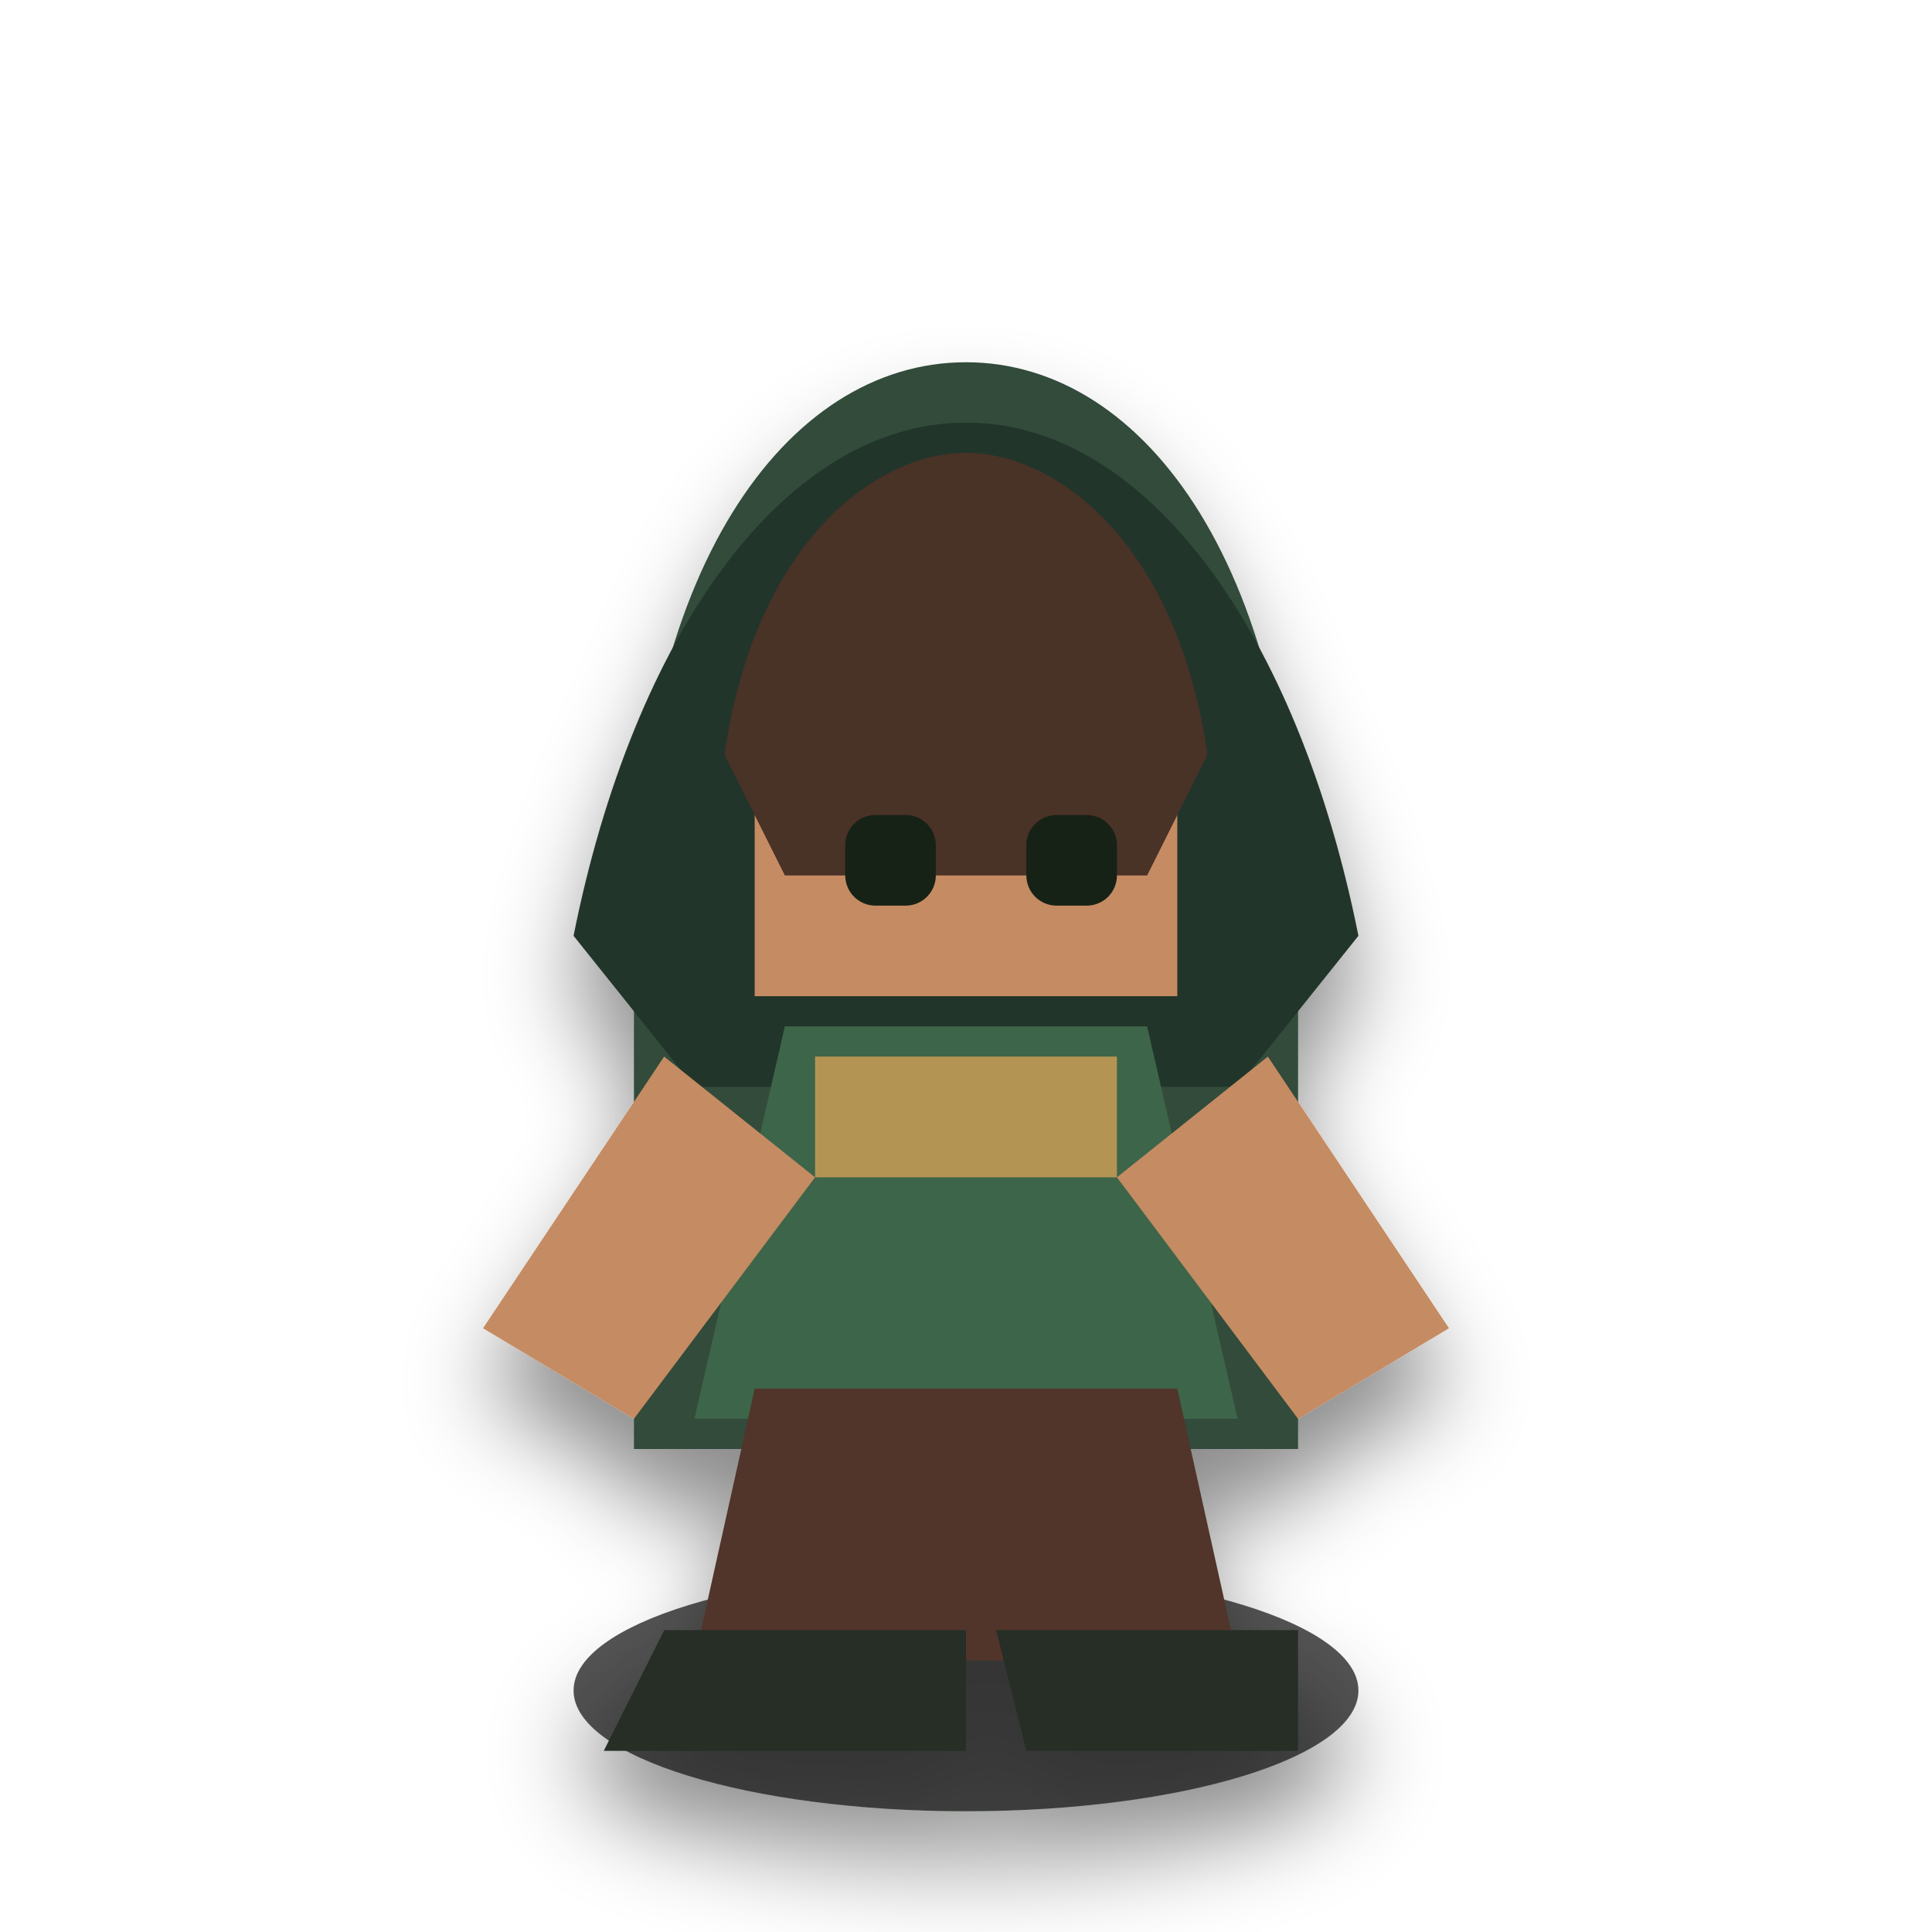
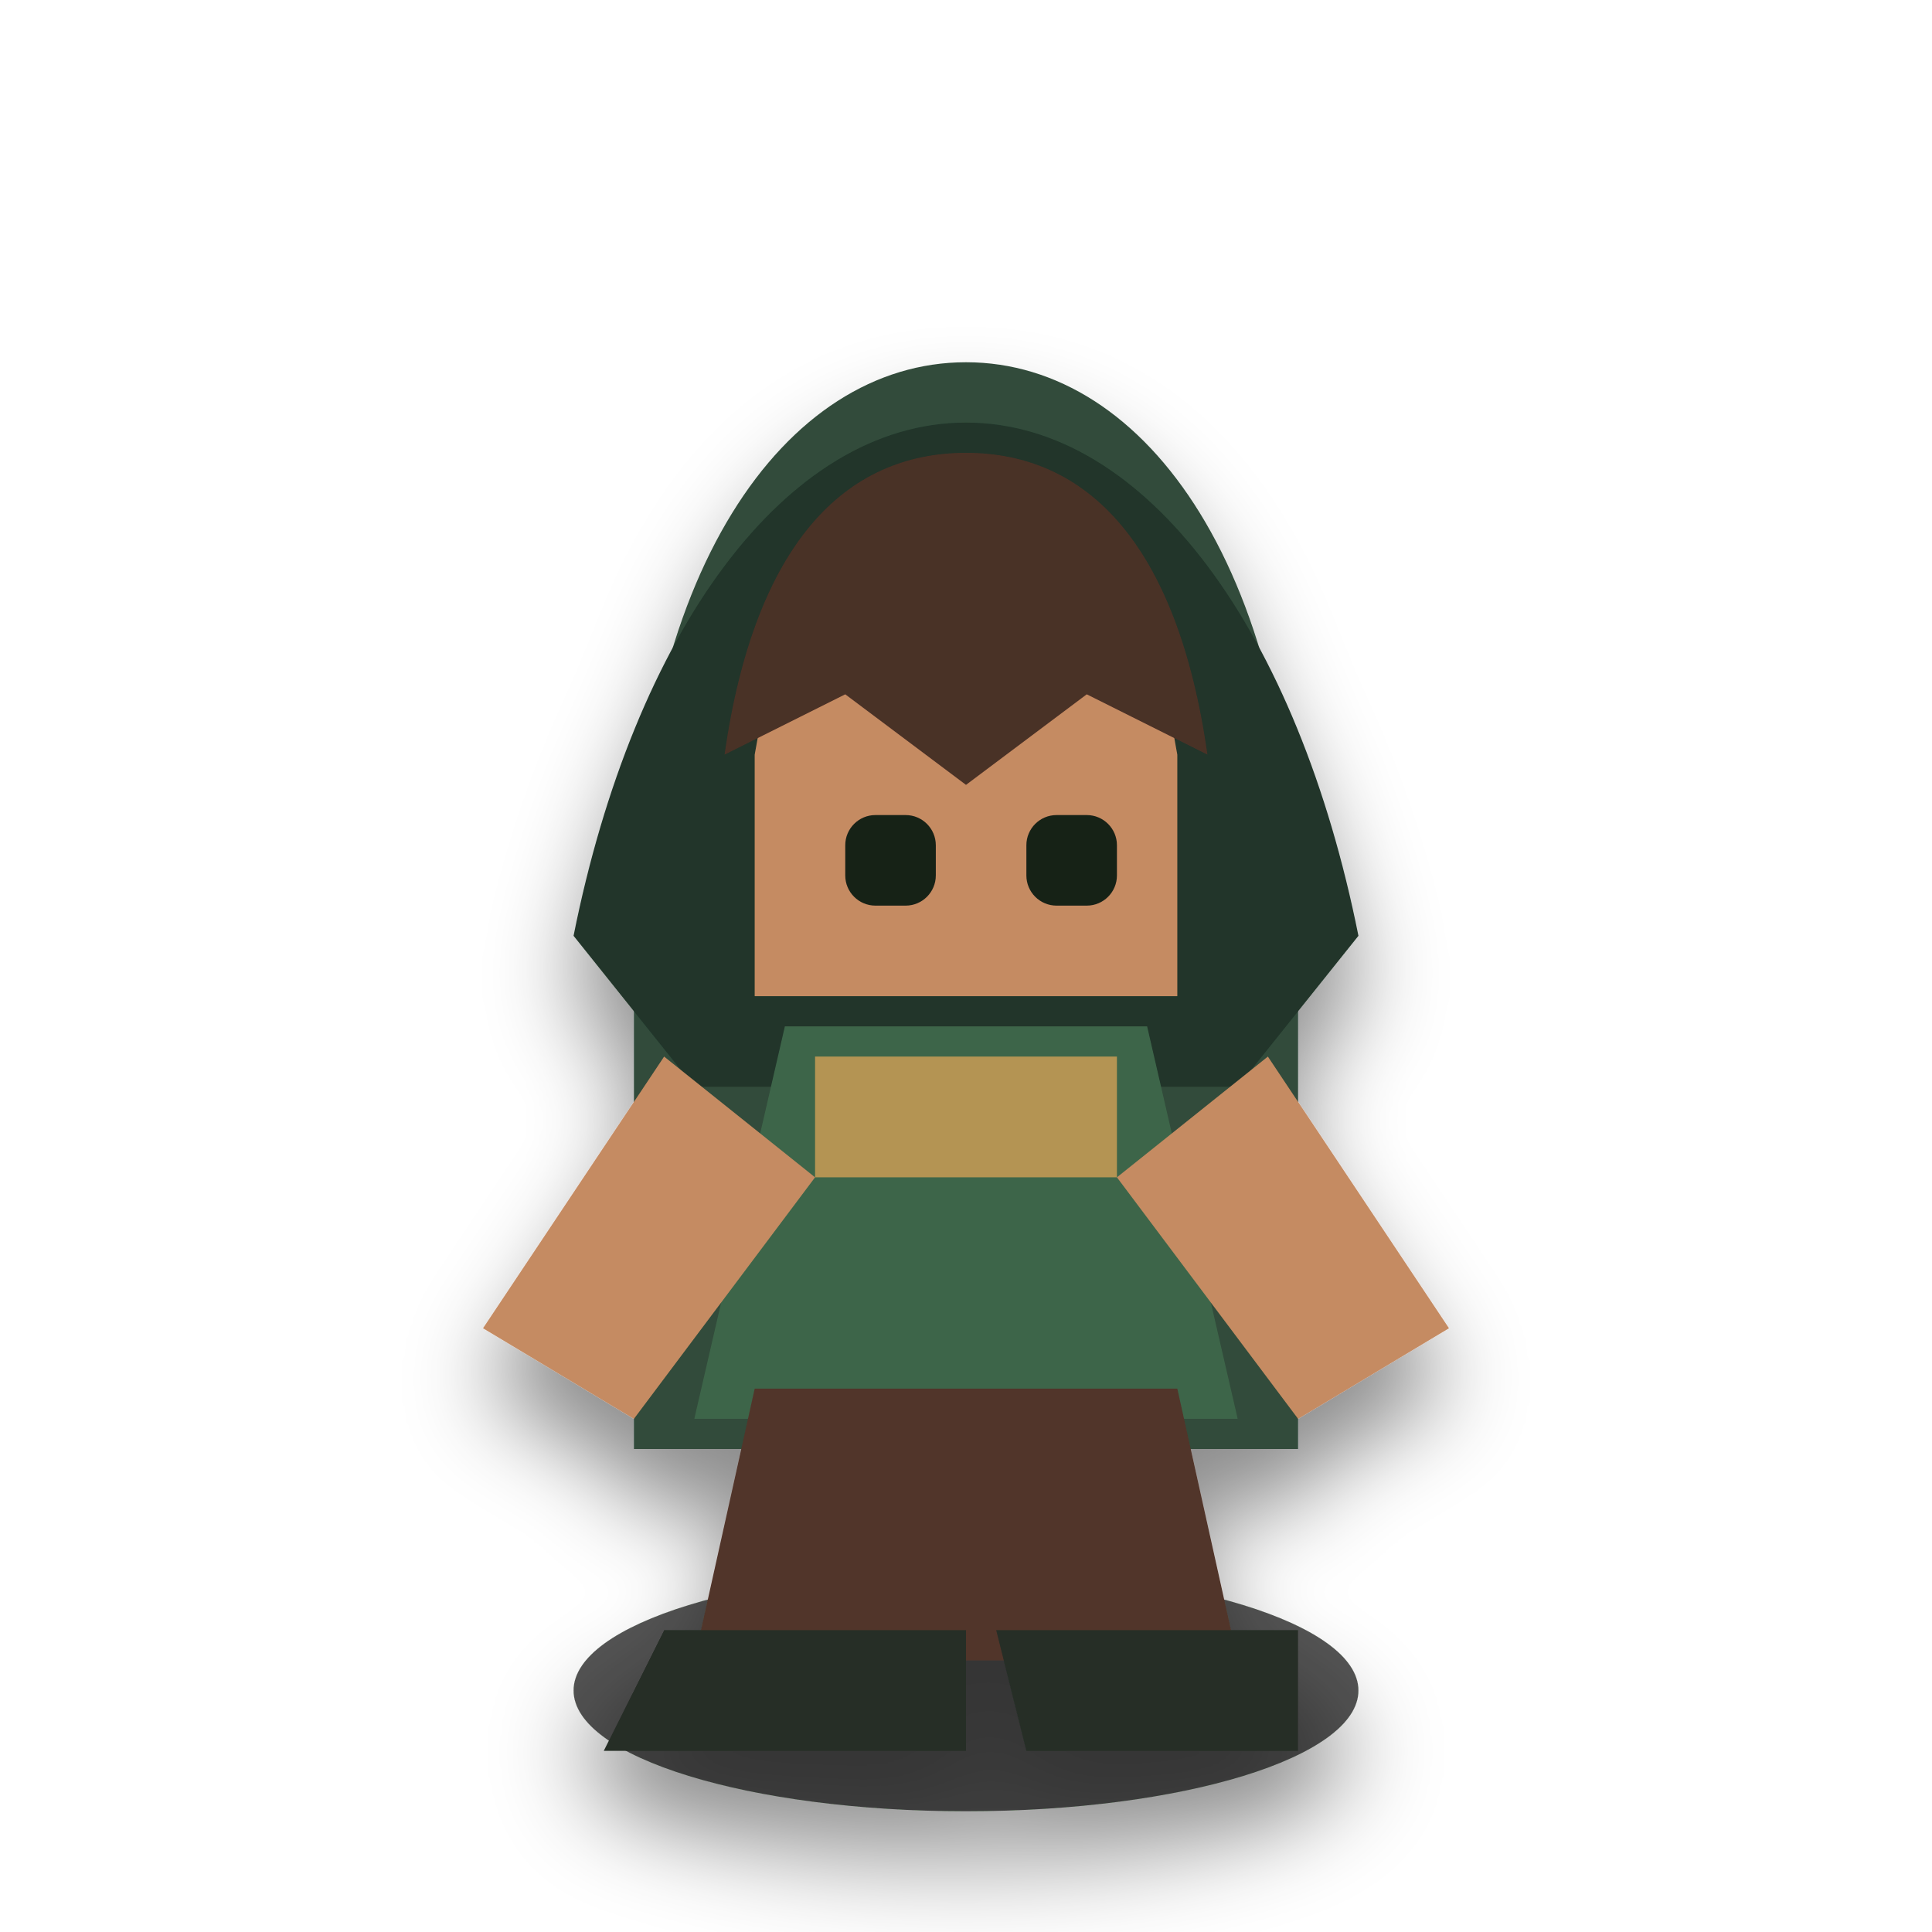
<svg xmlns="http://www.w3.org/2000/svg" width="64" height="64" viewBox="0 0 64 64">
  <defs>
    <filter id="s">
      <feDropShadow dx="0" dy="2" stdDeviation="1.5" flood-opacity=".45" />
    </filter>
  </defs>
  <g filter="url(#s)">
    <ellipse cx="32" cy="56" rx="13" ry="4" fill="#10160f" opacity=".7" />
    <path d="M21 31c0-12 5-19 11-19s11 7 11 19v17H21z" fill="#314b3a" />
    <path d="M19 31c2-10 7-17 13-17s11 7 13 17l-4 5H23z" fill="#20352a" />
    <path d="M25 25c1-6 4-9 7-9s6 3 7 9v8H25z" fill="#c58b62" />
-     <path d="M24 25c1-7 5-10 8-10s7 3 8 10l-2 4H26z" fill="#4a3027" />
+     <path d="M24 25c1-7 4-10 8-10s7 3 8 10l-4-2-4 3-4-3z" fill="#4a3027" />
    <rect x="28" y="27" width="3" height="3" rx="1" fill="#182018" />
    <rect x="34" y="27" width="3" height="3" rx="1" fill="#182018" />
    <path d="M26 34h12l3 13H23z" fill="#3e6549" />
    <path d="M27 35h10v4H27z" fill="#b49452" />
    <path d="M22 35l-6 9 5 3 6-8z" fill="#c58b62" />
    <path d="M42 35l6 9-5 3-6-8z" fill="#c58b62" />
    <path d="M25 46h7v9h-9zM32 46h7l2 9h-9z" fill="#51352a" />
    <path d="M22 54h10v4H20zM33 54h10v4H34z" fill="#262d27" />
  </g>
</svg>
